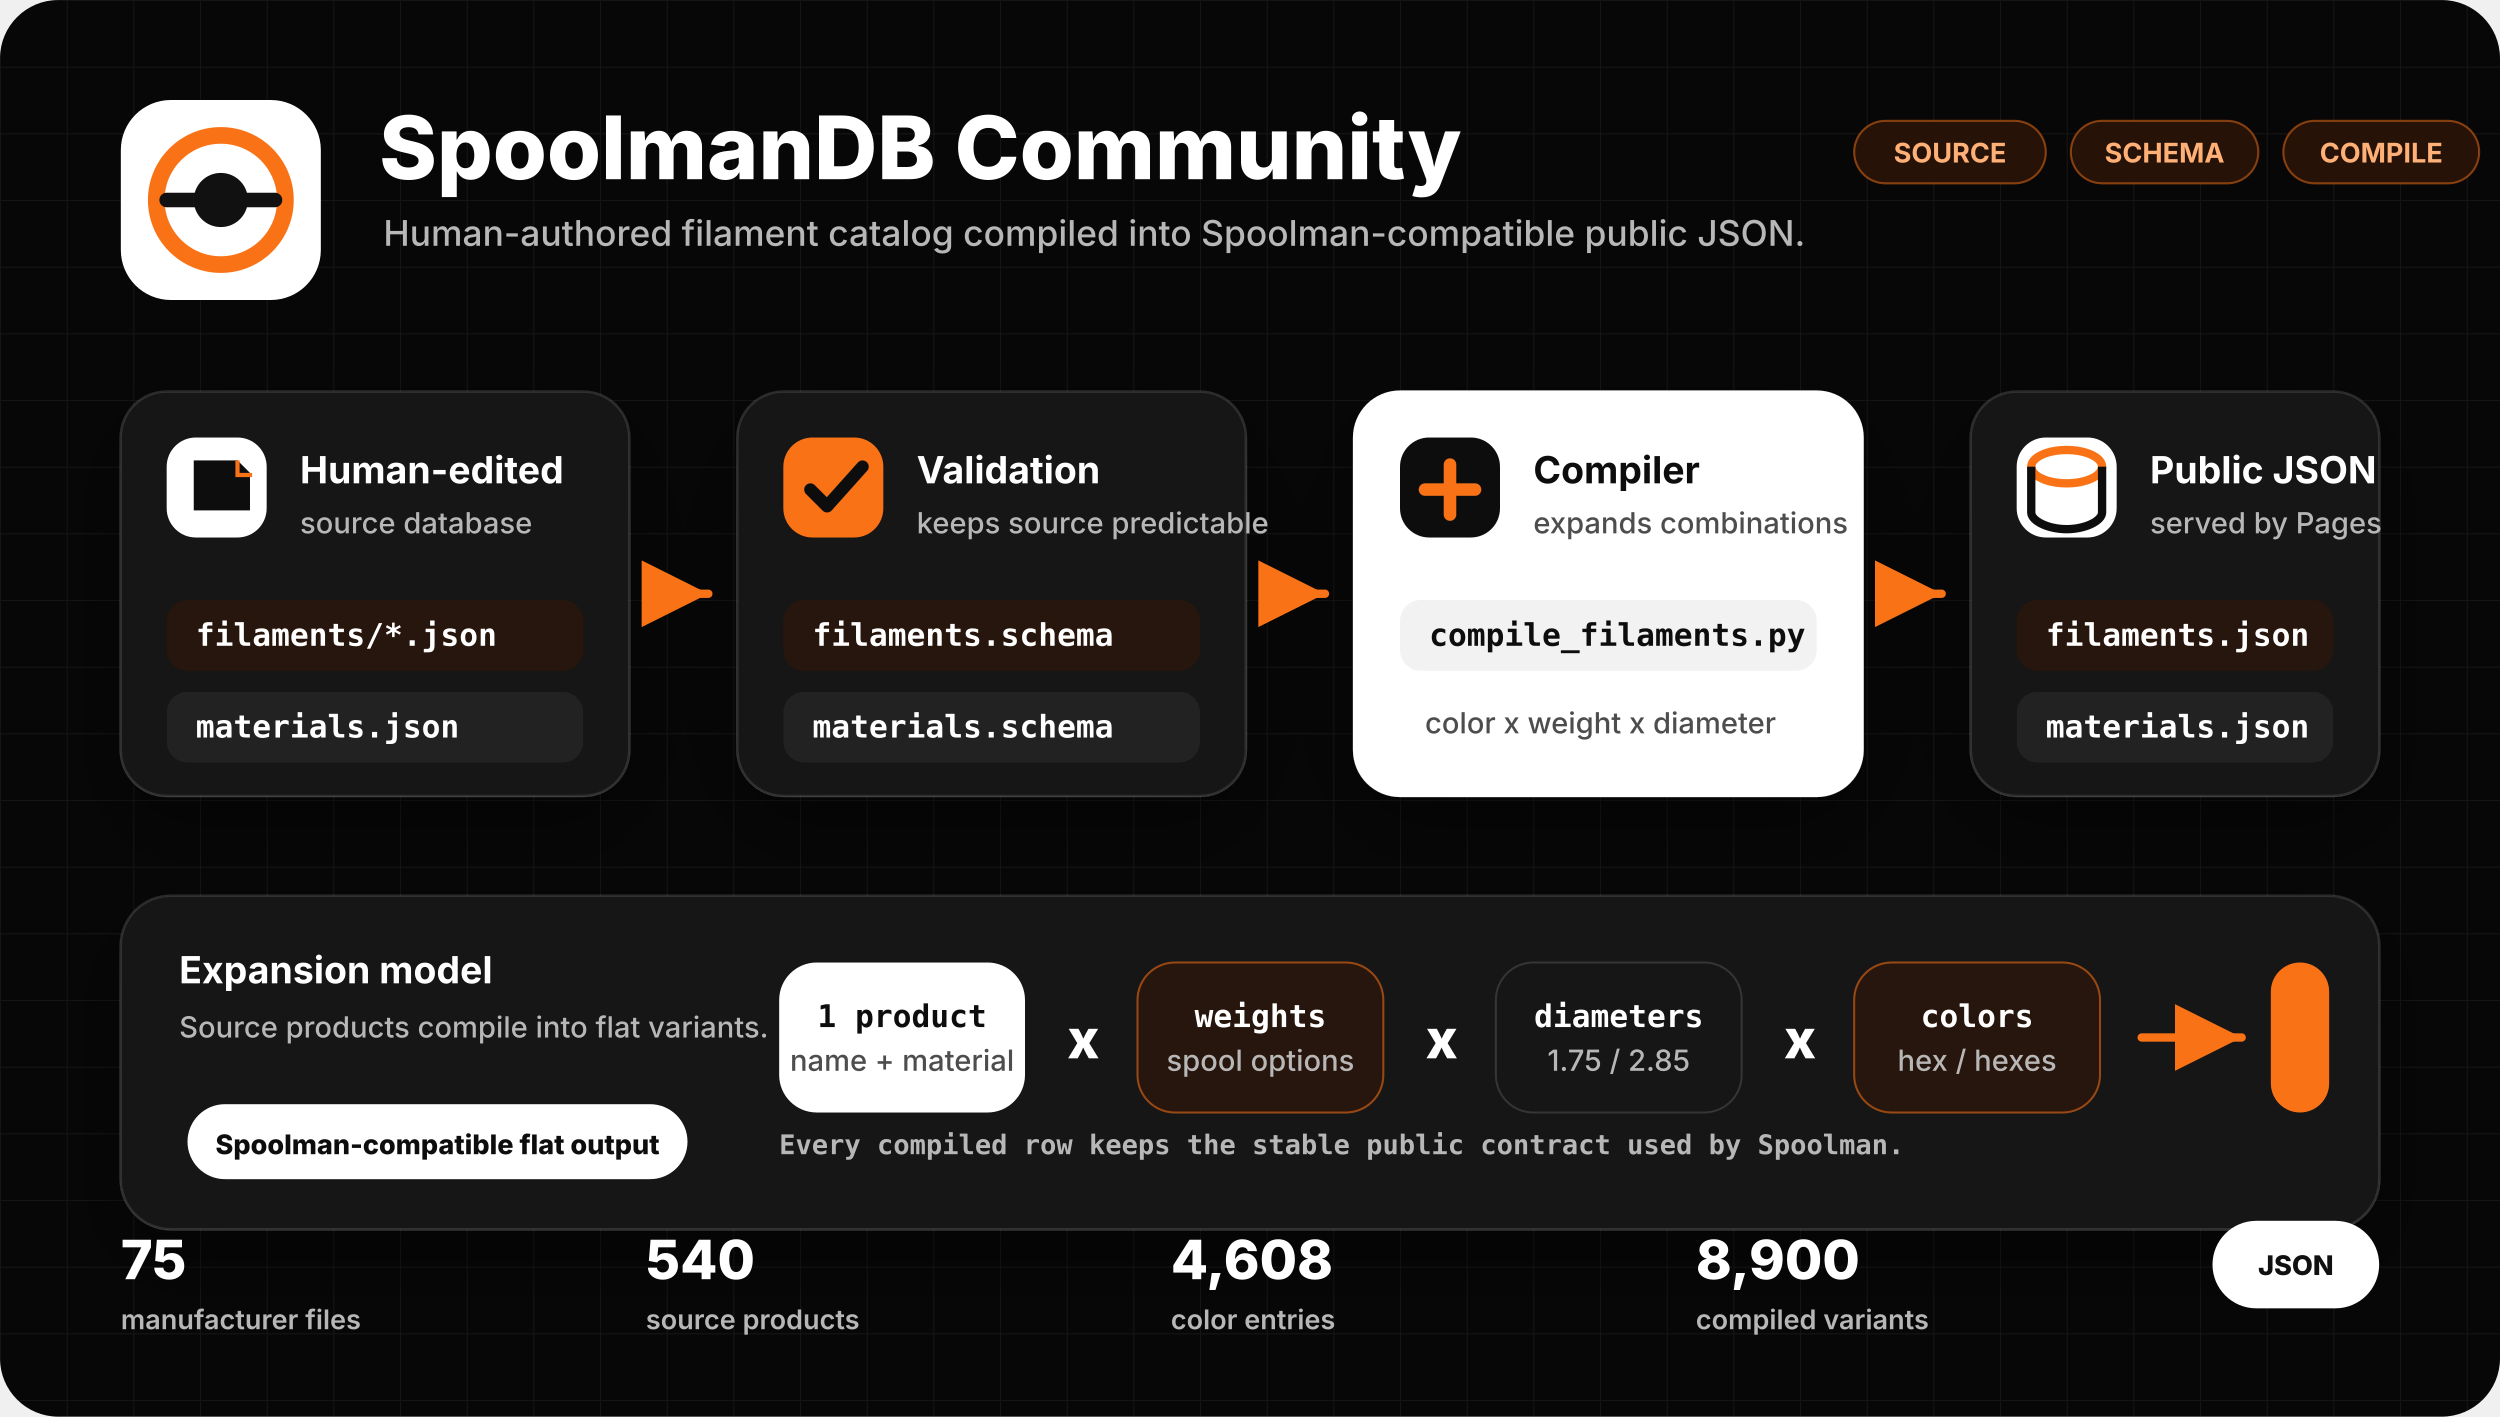
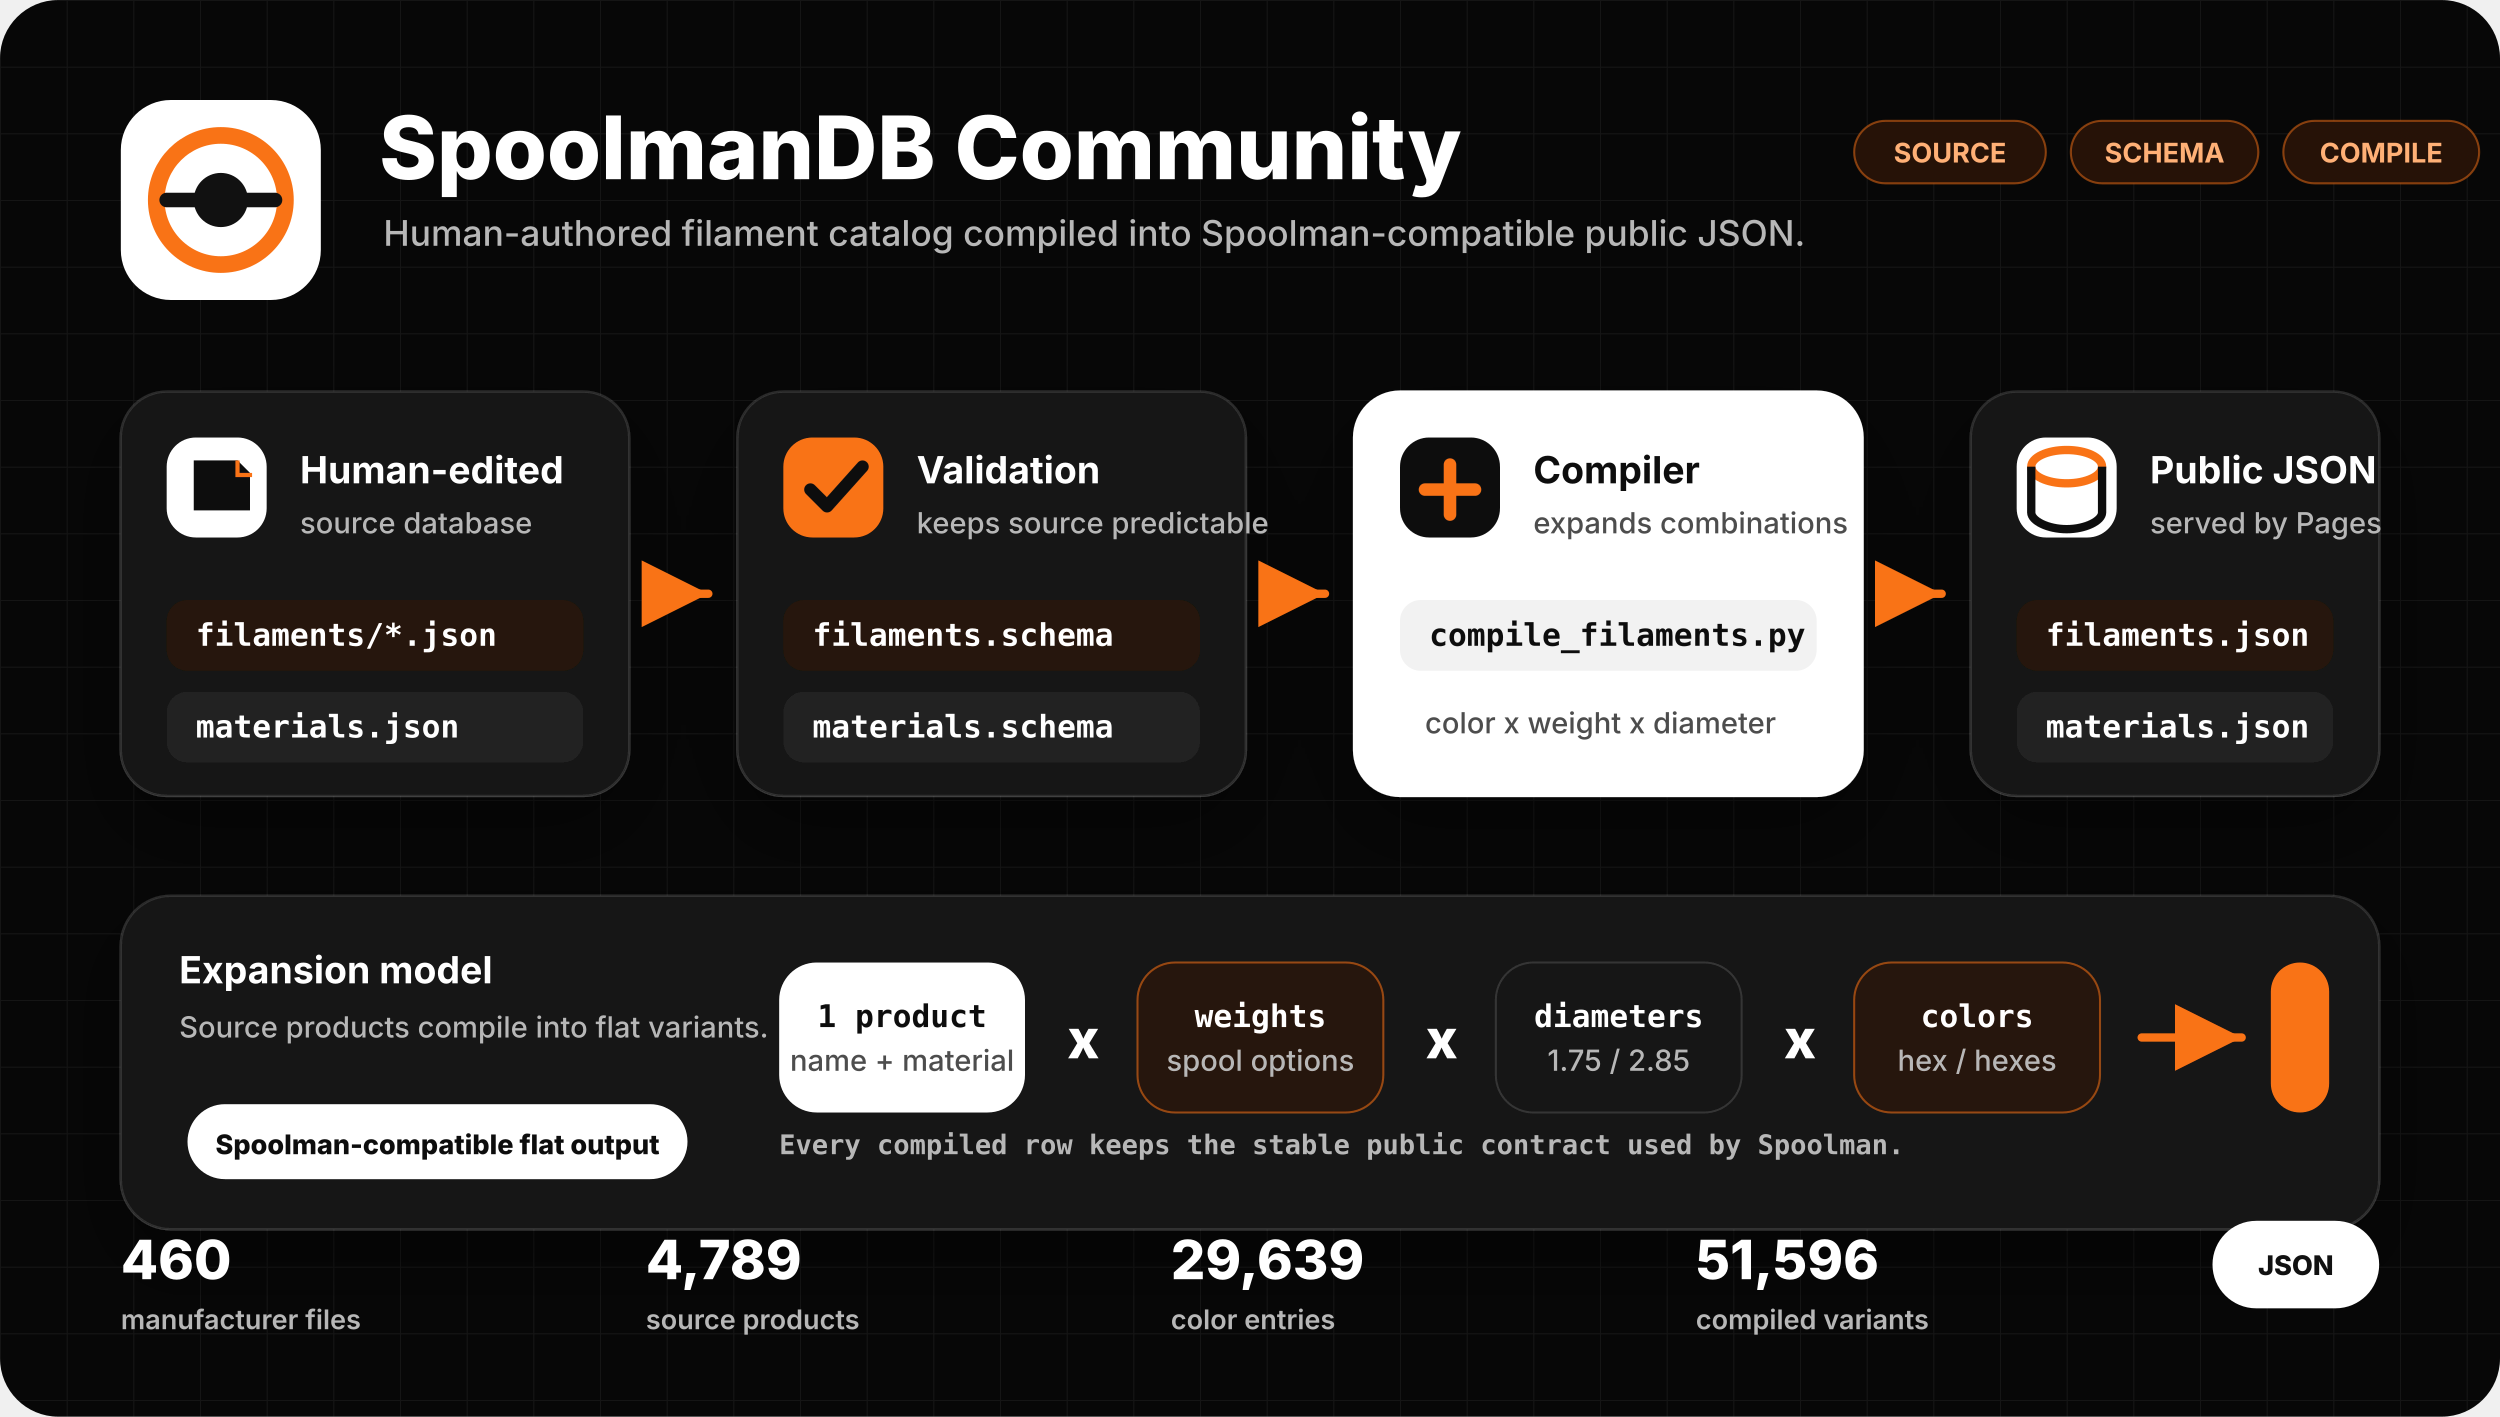
<svg xmlns="http://www.w3.org/2000/svg" width="1200" height="680" viewBox="0 0 1200 680" role="img" aria-labelledby="title desc">
  <defs>
    <linearGradient id="orangeGlow" x1="0" x2="1" y1="0" y2="1">
      <stop offset="0" stop-color="#ff9a3d" />
      <stop offset="1" stop-color="#f97316" />
    </linearGradient>
    <filter id="softShadow" x="-20%" y="-20%" width="140%" height="140%">
      <feDropShadow dx="0" dy="16" stdDeviation="20" flood-color="#000000" flood-opacity="0.42" />
    </filter>
    <marker id="arrow" markerWidth="12" markerHeight="12" refX="10" refY="6" orient="auto">
      <path d="M2 2 L10 6 L2 10 Z" fill="#f97316" />
    </marker>
    <pattern id="grid" width="32" height="32" patternUnits="userSpaceOnUse">
      <path d="M32 0H0V32" fill="none" stroke="#ffffff" stroke-opacity="0.055" stroke-width="1" />
    </pattern>
    <style>
      .bg { fill: #070707; }
      .grid { fill: url(#grid); }
      .title { font: 800 42px "Segoe UI", Inter, Arial, sans-serif; fill: #ffffff; letter-spacing: 0; }
      .subtitle { font: 500 17px "Segoe UI", Inter, Arial, sans-serif; fill: #b7b7b7; letter-spacing: 0; }
      .card { fill: #141414; stroke: #ffffff; stroke-opacity: 0.12; stroke-width: 1.2; }
      .card-strong { fill: #ffffff; stroke: #ffffff; stroke-width: 1.2; }
      .label { font: 700 18px "Segoe UI", Inter, Arial, sans-serif; fill: #ffffff; letter-spacing: 0; }
      .label-on-light { font: 700 18px "Segoe UI", Inter, Arial, sans-serif; fill: #111111; letter-spacing: 0; }
      .small { font: 500 14px "Segoe UI", Inter, Arial, sans-serif; fill: #b7b7b7; letter-spacing: 0; }
      .small-on-light { font: 500 14px "Segoe UI", Inter, Arial, sans-serif; fill: #4e4e4e; letter-spacing: 0; }
      .mono { font: 650 15px "Cascadia Mono", "SFMono-Regular", Consolas, monospace; fill: #ffffff; letter-spacing: 0; }
      .mono-muted { font: 600 13px "Cascadia Mono", "SFMono-Regular", Consolas, monospace; fill: #b7b7b7; letter-spacing: 0; }
      .mono-on-light { font: 650 15px "Cascadia Mono", "SFMono-Regular", Consolas, monospace; fill: #111111; letter-spacing: 0; }
      .pill { fill: #261207; stroke: #f97316; stroke-opacity: 0.5; }
      .pill-text { font: 700 13px "Segoe UI", Inter, Arial, sans-serif; fill: #ffb076; letter-spacing: 0; }
      .stat-number { font: 800 26px "Segoe UI", Inter, Arial, sans-serif; fill: #ffffff; letter-spacing: 0; }
      .stat-label { font: 600 13px "Segoe UI", Inter, Arial, sans-serif; fill: #b7b7b7; letter-spacing: 0; }
      .step { font: 800 13px "Segoe UI", Inter, Arial, sans-serif; fill: #111111; letter-spacing: 0; }
      .step-dark { font: 800 13px "Segoe UI", Inter, Arial, sans-serif; fill: #ffffff; letter-spacing: 0; }
      .arrow-line { stroke: #f97316; stroke-width: 4; stroke-linecap: round; marker-end: url(#arrow); }
      .thin-line { stroke: #ffffff; stroke-opacity: 0.14; stroke-width: 1.2; }
      .orange { fill: url(#orangeGlow); }
      .orange-flat { fill: #f97316; }
    </style>
  </defs>
  <rect class="bg" width="1200" height="680" rx="28" />
  <rect class="grid" width="1200" height="680" rx="28" />
  <g transform="translate(58 48)">
    <rect x="0" y="0" width="96" height="96" rx="24" fill="#ffffff" />
    <circle cx="48" cy="48" r="31" fill="none" stroke="#f97316" stroke-width="8" />
    <circle cx="48" cy="48" r="13" fill="#111111" />
    <path d="M22 48H74" stroke="#111111" stroke-width="7" stroke-linecap="round" />
    <text x="124" y="38" class="title">SpoolmanDB Community</text>
    <text x="126" y="70" class="subtitle">Human-authored filament catalog compiled into Spoolman-compatible public JSON.</text>
  </g>
  <g transform="translate(890 58)">
    <rect class="pill" x="0" y="0" width="92" height="30" rx="15" />
    <text class="pill-text" x="46" y="20" text-anchor="middle">SOURCE</text>
    <rect class="pill" x="104" y="0" width="90" height="30" rx="15" />
    <text class="pill-text" x="149" y="20" text-anchor="middle">SCHEMA</text>
    <rect class="pill" x="206" y="0" width="94" height="30" rx="15" />
    <text class="pill-text" x="253" y="20" text-anchor="middle">COMPILE</text>
  </g>
  <g filter="url(#softShadow)">
    <g transform="translate(58 188)">
      <rect class="card" width="244" height="194" rx="22" />
      <rect x="22" y="22" width="48" height="48" rx="14" fill="#ffffff" />
      <path d="M35 33H56L62 39V57H35Z" fill="#111111" />
      <path d="M56 33V40H63" fill="none" stroke="#f97316" stroke-width="2" />
      <text x="86" y="44" class="label">Human-edited</text>
      <text x="86" y="68" class="small">source database</text>
      <rect x="22" y="100" width="200" height="34" rx="10" fill="#261207" />
      <text x="36" y="122" class="mono">filaments/*.json</text>
      <rect x="22" y="144" width="200" height="34" rx="10" fill="#222222" />
      <text x="36" y="166" class="mono">materials.json</text>
    </g>
    <g transform="translate(354 188)">
      <rect class="card" width="244" height="194" rx="22" />
      <rect x="22" y="22" width="48" height="48" rx="14" fill="#f97316" />
      <path d="M35 47L43 55L60 36" fill="none" stroke="#111111" stroke-width="6" stroke-linecap="round" stroke-linejoin="round" />
      <text x="86" y="44" class="label">Validation</text>
      <text x="86" y="68" class="small">keeps source predictable</text>
      <rect x="22" y="100" width="200" height="34" rx="10" fill="#261207" />
      <text x="36" y="122" class="mono">filaments.schema</text>
      <rect x="22" y="144" width="200" height="34" rx="10" fill="#222222" />
      <text x="36" y="166" class="mono">materials.schema</text>
    </g>
    <g transform="translate(650 188)">
      <rect class="card-strong" width="244" height="194" rx="22" />
      <rect x="22" y="22" width="48" height="48" rx="14" fill="#111111" />
      <path d="M34 47H58M46 35V59" stroke="#f97316" stroke-width="6" stroke-linecap="round" />
      <text x="86" y="44" class="label-on-light">Compiler</text>
      <text x="86" y="68" class="small-on-light">expands combinations</text>
      <rect x="22" y="100" width="200" height="34" rx="10" fill="#f2f2f2" />
      <text x="36" y="122" class="mono-on-light">compile_filaments.py</text>
      <text x="34" y="164" class="small-on-light">color x weight x diameter</text>
    </g>
    <g transform="translate(946 188)">
      <rect class="card" width="196" height="194" rx="22" />
      <rect x="22" y="22" width="48" height="48" rx="14" fill="#ffffff" />
      <ellipse cx="46" cy="36" rx="17" ry="8" fill="none" stroke="#f97316" stroke-width="4" />
      <path d="M29 36V58C29 62 37 66 46 66C55 66 63 62 63 58V36" fill="none" stroke="#111111" stroke-width="4" />
      <text x="86" y="44" class="label">Public JSON</text>
      <text x="86" y="68" class="small">served by Pages</text>
      <rect x="22" y="100" width="152" height="34" rx="10" fill="#261207" />
      <text x="36" y="122" class="mono">filaments.json</text>
      <rect x="22" y="144" width="152" height="34" rx="10" fill="#222222" />
      <text x="36" y="166" class="mono">materials.json</text>
    </g>
  </g>
  <path class="arrow-line" d="M314 285H340" />
  <path class="arrow-line" d="M610 285H636" />
  <path class="arrow-line" d="M906 285H932" />
  <g transform="translate(58 430)" filter="url(#softShadow)">
    <rect class="card" width="1084" height="160" rx="24" />
    <text x="28" y="42" class="label">Expansion model</text>
    <text x="28" y="68" class="small">Source products compile into flat variants.</text>
    <g transform="translate(316 32)">
      <rect x="0" y="0" width="118" height="72" rx="18" fill="#ffffff" />
      <text x="59" y="31" class="mono-on-light" text-anchor="middle">1 product</text>
      <text x="59" y="52" class="small-on-light" text-anchor="middle">name + material</text>
    </g>
    <text x="462" y="78" class="stat-number" text-anchor="middle">x</text>
    <g transform="translate(488 32)">
      <rect x="0" y="0" width="118" height="72" rx="18" fill="#261207" stroke="#f97316" stroke-opacity="0.55" />
      <text x="59" y="31" class="mono" text-anchor="middle">weights</text>
      <text x="59" y="52" class="small" text-anchor="middle">spool options</text>
    </g>
    <text x="634" y="78" class="stat-number" text-anchor="middle">x</text>
    <g transform="translate(660 32)">
      <rect x="0" y="0" width="118" height="72" rx="18" fill="#141414" stroke="#ffffff" stroke-opacity="0.14" />
      <text x="59" y="31" class="mono" text-anchor="middle">diameters</text>
      <text x="59" y="52" class="small" text-anchor="middle">1.75 / 2.85</text>
    </g>
    <text x="806" y="78" class="stat-number" text-anchor="middle">x</text>
    <g transform="translate(832 32)">
      <rect x="0" y="0" width="118" height="72" rx="18" fill="#261207" stroke="#f97316" stroke-opacity="0.55" />
      <text x="59" y="31" class="mono" text-anchor="middle">colors</text>
      <text x="59" y="52" class="small" text-anchor="middle">hex / hexes</text>
    </g>
    <path d="M970 68H1018" class="arrow-line" />
    <g transform="translate(1032 32)">
      <rect x="0" y="0" width="28" height="72" rx="14" fill="#f97316" />
    </g>
    <g transform="translate(32 100)">
      <rect x="0" y="0" width="240" height="36" rx="18" fill="#ffffff" />
      <text x="120" y="24" class="step" text-anchor="middle">Spoolman-compatible flat output</text>
    </g>
    <text x="316" y="124" class="mono-muted">Every compiled row keeps the stable public contract used by Spoolman.</text>
  </g>
  <g transform="translate(58 614)">
    <g>
-       <text x="0" y="0" class="stat-number">75</text>
+       <text x="0" y="0" class="stat-number">460</text>
      <text x="0" y="24" class="stat-label">manufacturer files</text>
    </g>
    <g transform="translate(252 0)">
-       <text x="0" y="0" class="stat-number">540</text>
+       <text x="0" y="0" class="stat-number">4,789</text>
      <text x="0" y="24" class="stat-label">source products</text>
    </g>
    <g transform="translate(504 0)">
-       <text x="0" y="0" class="stat-number">4,608</text>
+       <text x="0" y="0" class="stat-number">29,639</text>
      <text x="0" y="24" class="stat-label">color entries</text>
    </g>
    <g transform="translate(756 0)">
-       <text x="0" y="0" class="stat-number">8,900</text>
+       <text x="0" y="0" class="stat-number">51,596</text>
      <text x="0" y="24" class="stat-label">compiled variants</text>
    </g>
    <rect x="1004" y="-28" width="80" height="42" rx="21" fill="#ffffff" />
    <text x="1044" y="-2" class="step" text-anchor="middle">JSON</text>
  </g>
</svg>
